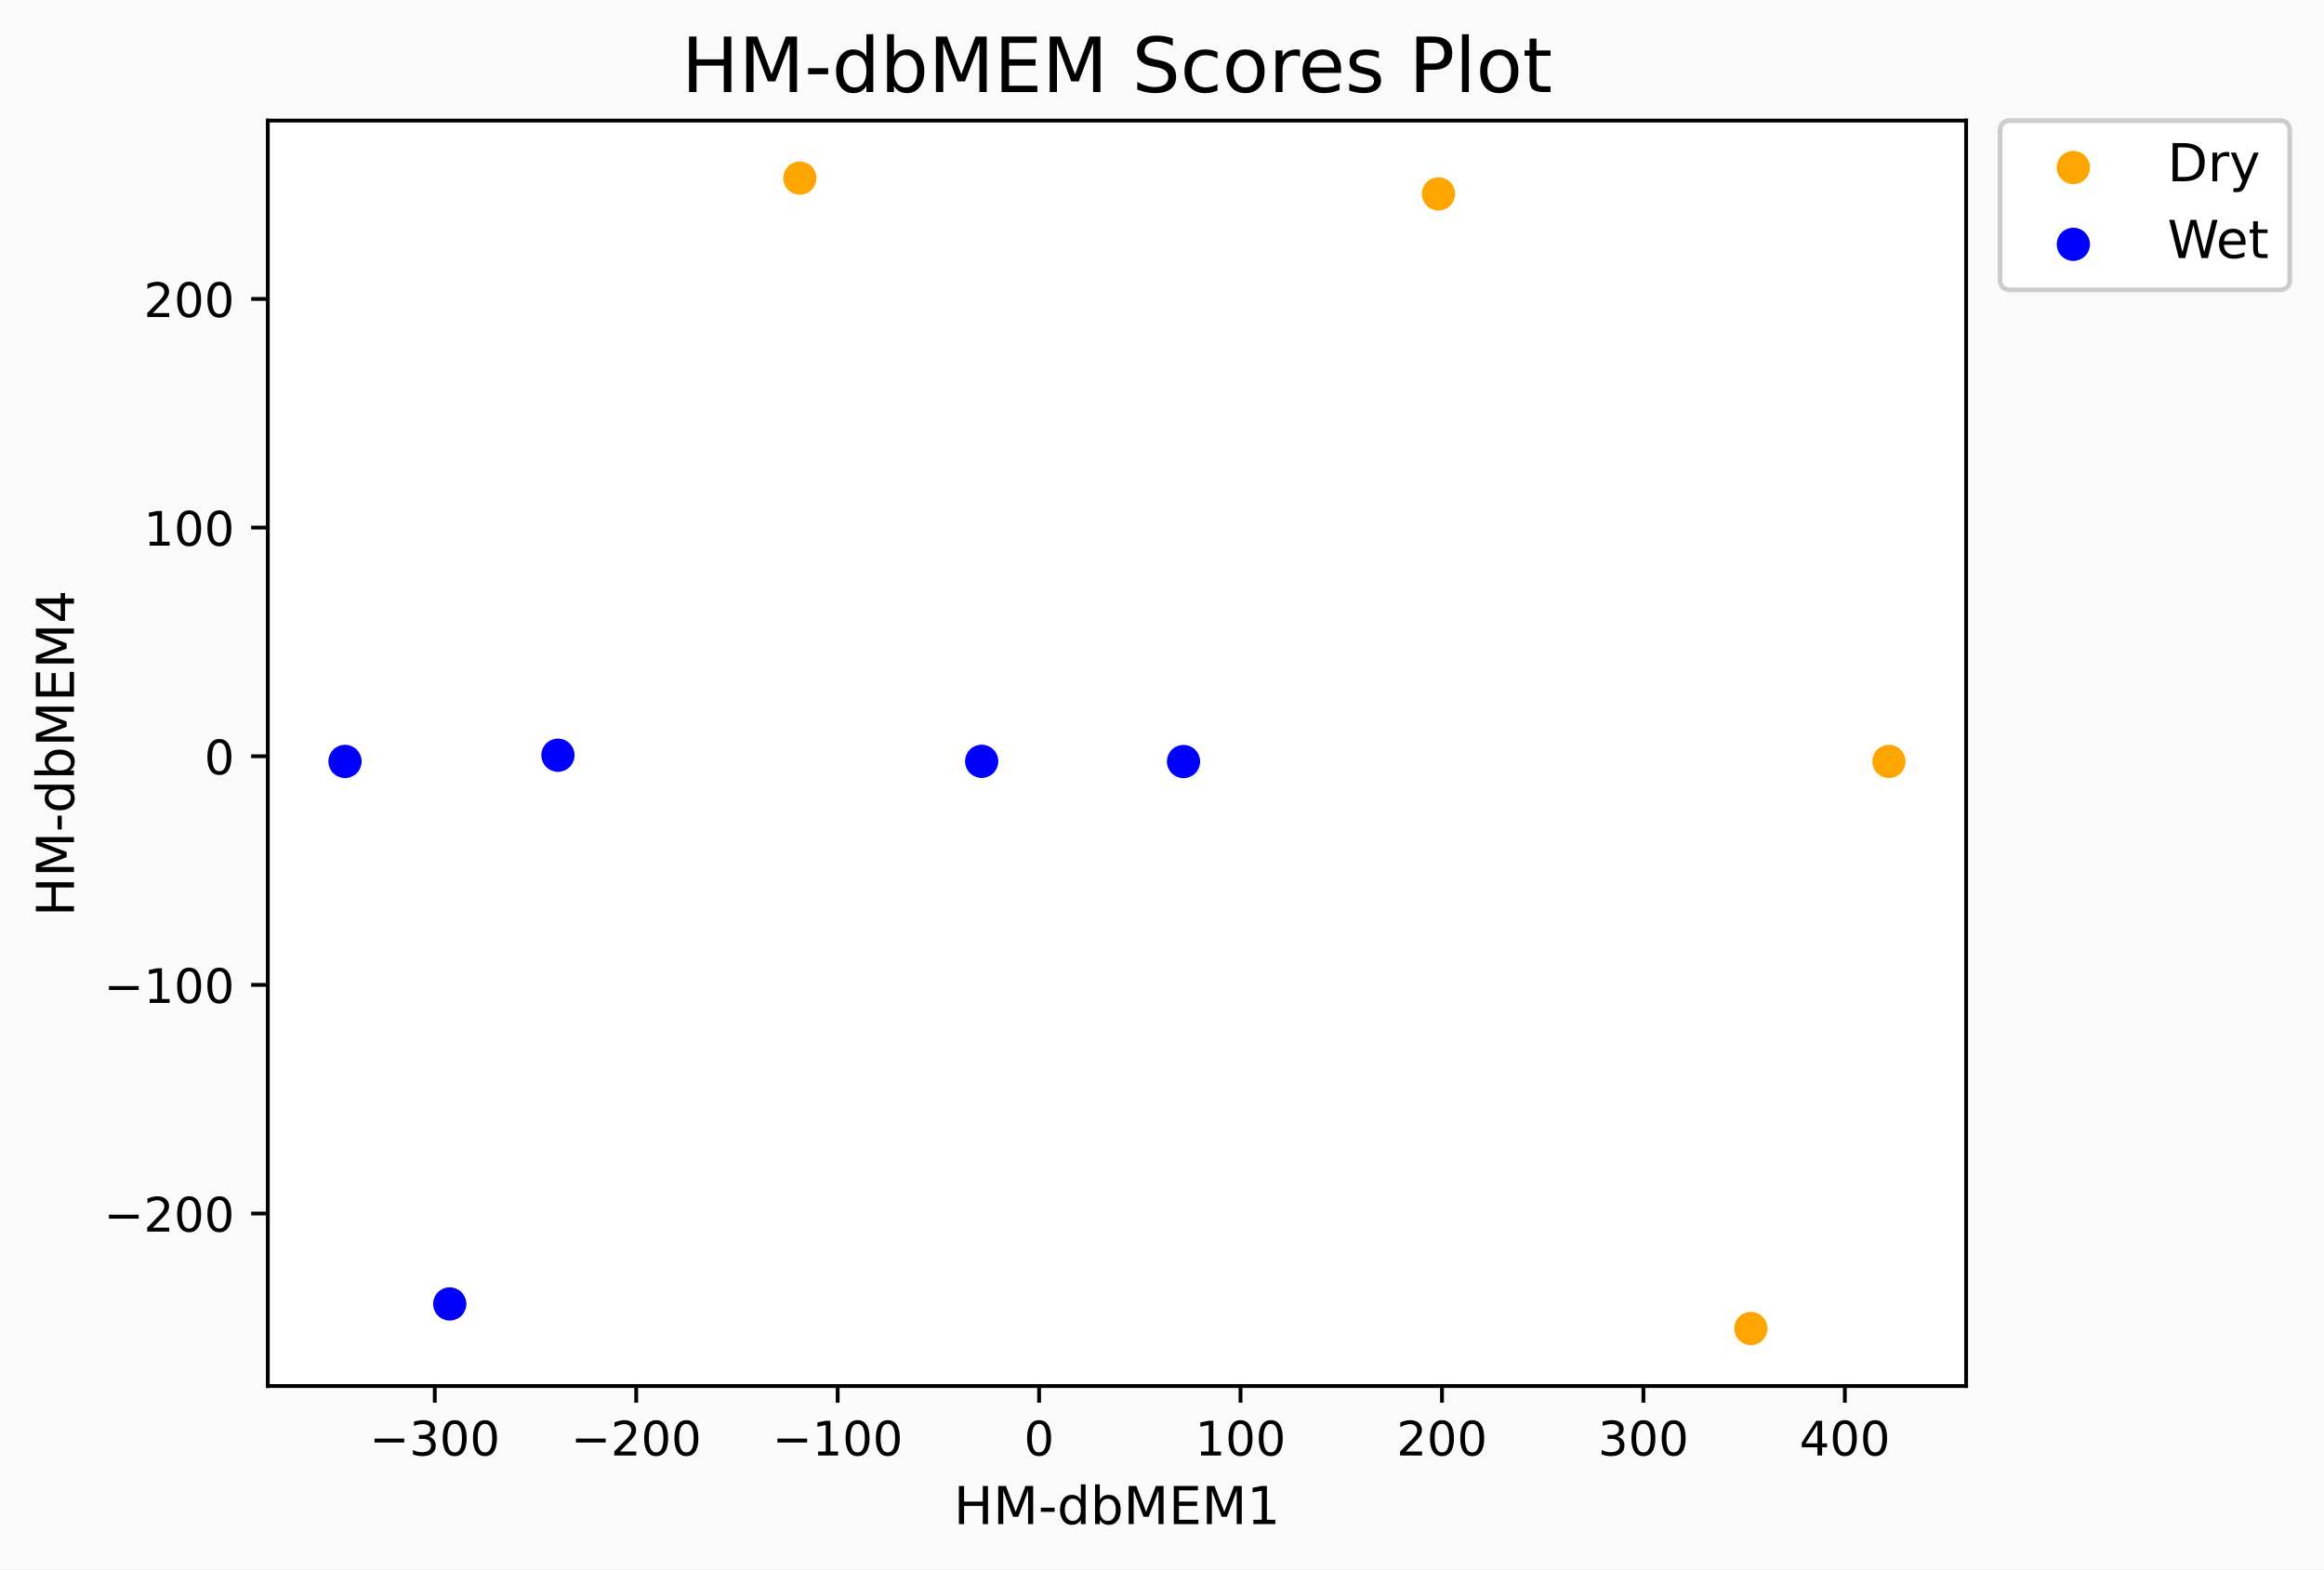
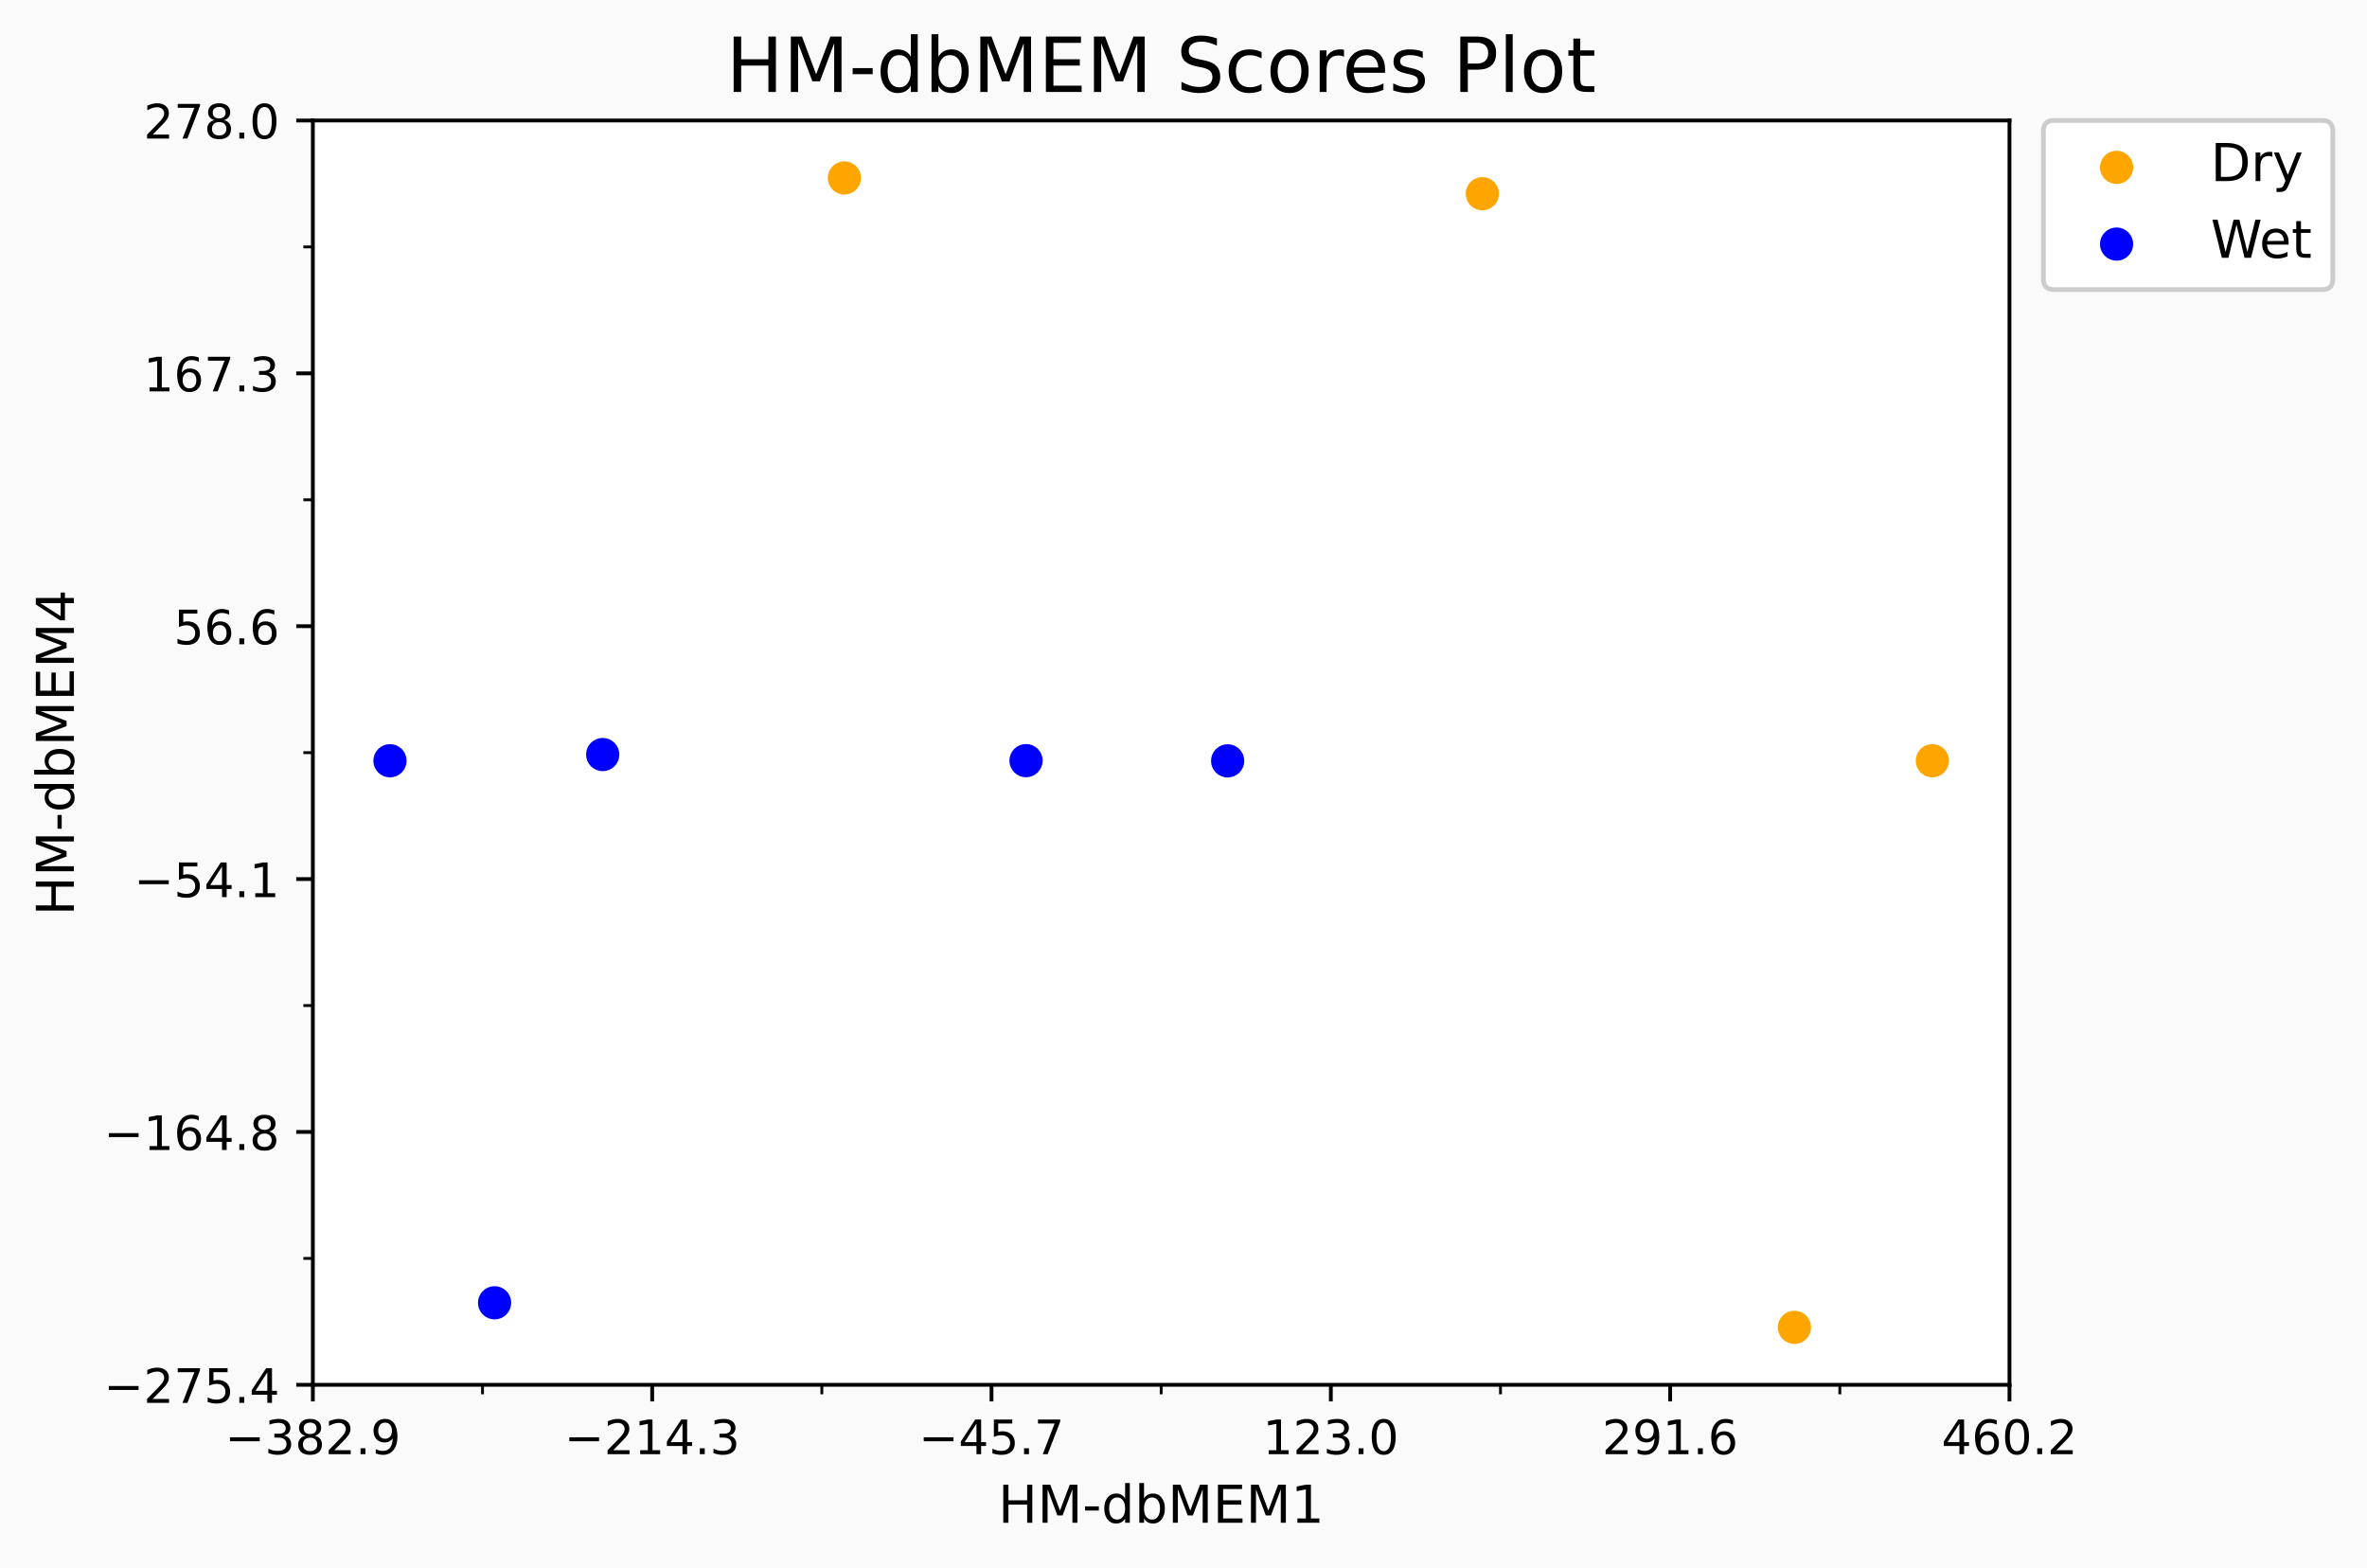
- <svg xmlns="http://www.w3.org/2000/svg" xmlns:xlink="http://www.w3.org/1999/xlink" width="488.686pt" height="329.994pt" viewBox="0 0 488.686 329.994" version="1.1">
+ <svg xmlns="http://www.w3.org/2000/svg" xmlns:xlink="http://www.w3.org/1999/xlink" width="498.227pt" height="329.994pt" viewBox="0 0 498.227 329.994" version="1.1">
  <defs>
    <style type="text/css">*{stroke-linejoin: round; stroke-linecap: butt}</style>
  </defs>
  <g id="figure_1">
    <g id="patch_1">
-       <path d="M 0 329.994  L 488.686 329.994  L 488.686 0  L 0 0  z " style="fill: #ffffff; fill-opacity: 0.667" />
+       <path d="M 0 329.994  L 498.227 329.994  L 498.227 0  L 0 0  z " style="fill: #ffffff; fill-opacity: 0.667" />
    </g>
    <g id="axes_1">
      <g id="patch_2">
-         <path d="M 56.313 291.469  L 413.433 291.469  L 413.433 25.358  L 56.313 25.358  z " style="fill: #ffffff" />
+         <path d="M 65.854 291.469  L 422.974 291.469  L 422.974 25.358  L 65.854 25.358  z " style="fill: #ffffff" />
      </g>
      <g id="PathCollection_1">
        <defs>
-           <path id="m7ed959624e" d="M 0 3  C 0.796 3 1.559 2.684 2.121 2.121  C 2.684 1.559 3 0.796 3 0  C 3 -0.796 2.684 -1.559 2.121 -2.121  C 1.559 -2.684 0.796 -3 0 -3  C -0.796 -3 -1.559 -2.684 -2.121 -2.121  C -2.684 -1.559 -3 -0.796 -3 0  C -3 0.796 -2.684 1.559 -2.121 2.121  C -1.559 2.684 -0.796 3 0 3  z " style="stroke: #ffa500" />
+           <path id="m9a8595ee9a" d="M 0 3  C 0.796 3 1.559 2.684 2.121 2.121  C 2.684 1.559 3 0.796 3 0  C 3 -0.796 2.684 -1.559 2.121 -2.121  C 1.559 -2.684 0.796 -3 0 -3  C -0.796 -3 -1.559 -2.684 -2.121 -2.121  C -2.684 -1.559 -3 -0.796 -3 0  C -3 0.796 -2.684 1.559 -2.121 2.121  C -1.559 2.684 -0.796 3 0 3  z " style="stroke: #ffa500" />
        </defs>
-         <g clip-path="url(#p1fa3274eaa)">
-           <use xlink:href="#m7ed959624e" x="368.168" y="279.373" style="fill: #ffa500; stroke: #ffa500" />
-           <use xlink:href="#m7ed959624e" x="397.2" y="160.114" style="fill: #ffa500; stroke: #ffa500" />
-           <use xlink:href="#m7ed959624e" x="302.477" y="40.769" style="fill: #ffa500; stroke: #ffa500" />
-           <use xlink:href="#m7ed959624e" x="168.191" y="37.453" style="fill: #ffa500; stroke: #ffa500" />
+         <g clip-path="url(#p86471a5079)">
+           <use xlink:href="#m9a8595ee9a" x="377.709" y="279.373" style="fill: #ffa500; stroke: #ffa500" />
+           <use xlink:href="#m9a8595ee9a" x="406.741" y="160.114" style="fill: #ffa500; stroke: #ffa500" />
+           <use xlink:href="#m9a8595ee9a" x="312.017" y="40.769" style="fill: #ffa500; stroke: #ffa500" />
+           <use xlink:href="#m9a8595ee9a" x="177.731" y="37.453" style="fill: #ffa500; stroke: #ffa500" />
        </g>
      </g>
      <g id="PathCollection_2">
        <defs>
-           <path id="m1e25007426" d="M 0 3  C 0.796 3 1.559 2.684 2.121 2.121  C 2.684 1.559 3 0.796 3 0  C 3 -0.796 2.684 -1.559 2.121 -2.121  C 1.559 -2.684 0.796 -3 0 -3  C -0.796 -3 -1.559 -2.684 -2.121 -2.121  C -2.684 -1.559 -3 -0.796 -3 0  C -3 0.796 -2.684 1.559 -2.121 2.121  C -1.559 2.684 -0.796 3 0 3  z " style="stroke: #0000ff" />
+           <path id="mfe78250615" d="M 0 3  C 0.796 3 1.559 2.684 2.121 2.121  C 2.684 1.559 3 0.796 3 0  C 3 -0.796 2.684 -1.559 2.121 -2.121  C 1.559 -2.684 0.796 -3 0 -3  C -0.796 -3 -1.559 -2.684 -2.121 -2.121  C -2.684 -1.559 -3 -0.796 -3 0  C -3 0.796 -2.684 1.559 -2.121 2.121  C -1.559 2.684 -0.796 3 0 3  z " style="stroke: #0000ff" />
        </defs>
-         <g clip-path="url(#p1fa3274eaa)">
-           <use xlink:href="#m1e25007426" x="72.546" y="160.12" style="fill: #0000ff; stroke: #0000ff" />
-           <use xlink:href="#m1e25007426" x="94.566" y="274.206" style="fill: #0000ff; stroke: #0000ff" />
-           <use xlink:href="#m1e25007426" x="117.323" y="158.813" style="fill: #0000ff; stroke: #0000ff" />
-           <use xlink:href="#m1e25007426" x="206.426" y="160.096" style="fill: #0000ff; stroke: #0000ff" />
-           <use xlink:href="#m1e25007426" x="248.866" y="160.143" style="fill: #0000ff; stroke: #0000ff" />
+         <g clip-path="url(#p86471a5079)">
+           <use xlink:href="#mfe78250615" x="82.086" y="160.12" style="fill: #0000ff; stroke: #0000ff" />
+           <use xlink:href="#mfe78250615" x="104.106" y="274.206" style="fill: #0000ff; stroke: #0000ff" />
+           <use xlink:href="#mfe78250615" x="126.864" y="158.813" style="fill: #0000ff; stroke: #0000ff" />
+           <use xlink:href="#mfe78250615" x="215.967" y="160.096" style="fill: #0000ff; stroke: #0000ff" />
+           <use xlink:href="#mfe78250615" x="258.407" y="160.143" style="fill: #0000ff; stroke: #0000ff" />
        </g>
      </g>
      <g id="matplotlib.axis_1">
        <g id="xtick_1">
          <g id="line2d_1">
            <defs>
-               <path id="m0836041126" d="M 0 0  L 0 3.5  " style="stroke: #000000; stroke-width: 0.8" />
-             </defs>
-             <g>
-               <use xlink:href="#m0836041126" x="91.425" y="291.469" style="stroke: #000000; stroke-width: 0.8" />
+               <path id="m2e00fe2c07" d="M 0 0  L 0 3.5  " style="stroke: #000000; stroke-width: 0.8" />
+             </defs>
+             <g>
+               <use xlink:href="#m2e00fe2c07" x="65.854" y="291.469" style="stroke: #000000; stroke-width: 0.8" />
            </g>
          </g>
          <g id="text_1">
-             <g transform="translate(77.69174 306.0679) scale(0.1 -0.1)">
+             <g transform="translate(47.34984 306.0679) scale(0.1 -0.1)">
              <defs>
                <path id="DejaVuSans-2212" d="M 678 2272  L 4684 2272  L 4684 1741  L 678 1741  L 678 2272  z " transform="scale(0.015625)" />
                <path id="DejaVuSans-33" d="M 2597 2516  Q 3050 2419 3304 2112  Q 3559 1806 3559 1356  Q 3559 666 3084 287  Q 2609 -91 1734 -91  Q 1441 -91 1130 -33  Q 819 25 488 141  L 488 750  Q 750 597 1062 519  Q 1375 441 1716 441  Q 2309 441 2620 675  Q 2931 909 2931 1356  Q 2931 1769 2642 2001  Q 2353 2234 1838 2234  L 1294 2234  L 1294 2753  L 1863 2753  Q 2328 2753 2575 2939  Q 2822 3125 2822 3475  Q 2822 3834 2567 4026  Q 2313 4219 1838 4219  Q 1578 4219 1281 4162  Q 984 4106 628 3988  L 628 4550  Q 988 4650 1302 4700  Q 1616 4750 1894 4750  Q 2613 4750 3031 4423  Q 3450 4097 3450 3541  Q 3450 3153 3228 2886  Q 3006 2619 2597 2516  z " transform="scale(0.015625)" />
+                 <path id="DejaVuSans-38" d="M 2034 2216  Q 1584 2216 1326 1975  Q 1069 1734 1069 1313  Q 1069 891 1326 650  Q 1584 409 2034 409  Q 2484 409 2743 651  Q 3003 894 3003 1313  Q 3003 1734 2745 1975  Q 2488 2216 2034 2216  z M 1403 2484  Q 997 2584 770 2862  Q 544 3141 544 3541  Q 544 4100 942 4425  Q 1341 4750 2034 4750  Q 2731 4750 3128 4425  Q 3525 4100 3525 3541  Q 3525 3141 3298 2862  Q 3072 2584 2669 2484  Q 3125 2378 3379 2068  Q 3634 1759 3634 1313  Q 3634 634 3220 271  Q 2806 -91 2034 -91  Q 1263 -91 848 271  Q 434 634 434 1313  Q 434 1759 690 2068  Q 947 2378 1403 2484  z M 1172 3481  Q 1172 3119 1398 2916  Q 1625 2713 2034 2713  Q 2441 2713 2670 2916  Q 2900 3119 2900 3481  Q 2900 3844 2670 4047  Q 2441 4250 2034 4250  Q 1625 4250 1398 4047  Q 1172 3844 1172 3481  z " transform="scale(0.015625)" />
+                 <path id="DejaVuSans-32" d="M 1228 531  L 3431 531  L 3431 0  L 469 0  L 469 531  Q 828 903 1448 1529  Q 2069 2156 2228 2338  Q 2531 2678 2651 2914  Q 2772 3150 2772 3378  Q 2772 3750 2511 3984  Q 2250 4219 1831 4219  Q 1534 4219 1204 4116  Q 875 4013 500 3803  L 500 4441  Q 881 4594 1212 4672  Q 1544 4750 1819 4750  Q 2544 4750 2975 4387  Q 3406 4025 3406 3419  Q 3406 3131 3298 2873  Q 3191 2616 2906 2266  Q 2828 2175 2409 1742  Q 1991 1309 1228 531  z " transform="scale(0.015625)" />
+                 <path id="DejaVuSans-2e" d="M 684 794  L 1344 794  L 1344 0  L 684 0  L 684 794  z " transform="scale(0.015625)" />
+                 <path id="DejaVuSans-39" d="M 703 97  L 703 672  Q 941 559 1184 500  Q 1428 441 1663 441  Q 2288 441 2617 861  Q 2947 1281 2994 2138  Q 2813 1869 2534 1725  Q 2256 1581 1919 1581  Q 1219 1581 811 2004  Q 403 2428 403 3163  Q 403 3881 828 4315  Q 1253 4750 1959 4750  Q 2769 4750 3195 4129  Q 3622 3509 3622 2328  Q 3622 1225 3098 567  Q 2575 -91 1691 -91  Q 1453 -91 1209 -44  Q 966 3 703 97  z M 1959 2075  Q 2384 2075 2632 2365  Q 2881 2656 2881 3163  Q 2881 3666 2632 3958  Q 2384 4250 1959 4250  Q 1534 4250 1286 3958  Q 1038 3666 1038 3163  Q 1038 2656 1286 2365  Q 1534 2075 1959 2075  z " transform="scale(0.015625)" />
+               </defs>
+               <use xlink:href="#DejaVuSans-2212" />
+               <use xlink:href="#DejaVuSans-33" x="83.789" />
+               <use xlink:href="#DejaVuSans-38" x="147.412" />
+               <use xlink:href="#DejaVuSans-32" x="211.035" />
+               <use xlink:href="#DejaVuSans-2e" x="274.658" />
+               <use xlink:href="#DejaVuSans-39" x="306.445" />
+             </g>
+           </g>
+         </g>
+         <g id="xtick_2">
+           <g id="line2d_2">
+             <g>
+               <use xlink:href="#m2e00fe2c07" x="137.278" y="291.469" style="stroke: #000000; stroke-width: 0.8" />
+             </g>
+           </g>
+           <g id="text_2">
+             <g transform="translate(118.7738 306.0679) scale(0.1 -0.1)">
+               <defs>
+                 <path id="DejaVuSans-31" d="M 794 531  L 1825 531  L 1825 4091  L 703 3866  L 703 4441  L 1819 4666  L 2450 4666  L 2450 531  L 3481 531  L 3481 0  L 794 0  L 794 531  z " transform="scale(0.015625)" />
+                 <path id="DejaVuSans-34" d="M 2419 4116  L 825 1625  L 2419 1625  L 2419 4116  z M 2253 4666  L 3047 4666  L 3047 1625  L 3713 1625  L 3713 1100  L 3047 1100  L 3047 0  L 2419 0  L 2419 1100  L 313 1100  L 313 1709  L 2253 4666  z " transform="scale(0.015625)" />
+               </defs>
+               <use xlink:href="#DejaVuSans-2212" />
+               <use xlink:href="#DejaVuSans-32" x="83.789" />
+               <use xlink:href="#DejaVuSans-31" x="147.412" />
+               <use xlink:href="#DejaVuSans-34" x="211.035" />
+               <use xlink:href="#DejaVuSans-2e" x="274.658" />
+               <use xlink:href="#DejaVuSans-33" x="306.445" />
+             </g>
+           </g>
+         </g>
+         <g id="xtick_3">
+           <g id="line2d_3">
+             <g>
+               <use xlink:href="#m2e00fe2c07" x="208.702" y="291.469" style="stroke: #000000; stroke-width: 0.8" />
+             </g>
+           </g>
+           <g id="text_3">
+             <g transform="translate(193.3791 306.0679) scale(0.1 -0.1)">
+               <defs>
+                 <path id="DejaVuSans-35" d="M 691 4666  L 3169 4666  L 3169 4134  L 1269 4134  L 1269 2991  Q 1406 3038 1543 3061  Q 1681 3084 1819 3084  Q 2600 3084 3056 2656  Q 3513 2228 3513 1497  Q 3513 744 3044 326  Q 2575 -91 1722 -91  Q 1428 -91 1123 -41  Q 819 9 494 109  L 494 744  Q 775 591 1075 516  Q 1375 441 1709 441  Q 2250 441 2565 725  Q 2881 1009 2881 1497  Q 2881 1984 2565 2268  Q 2250 2553 1709 2553  Q 1456 2553 1204 2497  Q 953 2441 691 2322  L 691 4666  z " transform="scale(0.015625)" />
+                 <path id="DejaVuSans-37" d="M 525 4666  L 3525 4666  L 3525 4397  L 1831 0  L 1172 0  L 2766 4134  L 525 4134  L 525 4666  z " transform="scale(0.015625)" />
+               </defs>
+               <use xlink:href="#DejaVuSans-2212" />
+               <use xlink:href="#DejaVuSans-34" x="83.789" />
+               <use xlink:href="#DejaVuSans-35" x="147.412" />
+               <use xlink:href="#DejaVuSans-2e" x="211.035" />
+               <use xlink:href="#DejaVuSans-37" x="242.822" />
+             </g>
+           </g>
+         </g>
+         <g id="xtick_4">
+           <g id="line2d_4">
+             <g>
+               <use xlink:href="#m2e00fe2c07" x="280.126" y="291.469" style="stroke: #000000; stroke-width: 0.8" />
+             </g>
+           </g>
+           <g id="text_4">
+             <g transform="translate(265.8117 306.0679) scale(0.1 -0.1)">
+               <defs>
                <path id="DejaVuSans-30" d="M 2034 4250  Q 1547 4250 1301 3770  Q 1056 3291 1056 2328  Q 1056 1369 1301 889  Q 1547 409 2034 409  Q 2525 409 2770 889  Q 3016 1369 3016 2328  Q 3016 3291 2770 3770  Q 2525 4250 2034 4250  z M 2034 4750  Q 2819 4750 3233 4129  Q 3647 3509 3647 2328  Q 3647 1150 3233 529  Q 2819 -91 2034 -91  Q 1250 -91 836 529  Q 422 1150 422 2328  Q 422 3509 836 4129  Q 1250 4750 2034 4750  z " transform="scale(0.015625)" />
              </defs>
-               <use xlink:href="#DejaVuSans-2212" />
-               <use xlink:href="#DejaVuSans-33" x="83.789" />
-               <use xlink:href="#DejaVuSans-30" x="147.412" />
-               <use xlink:href="#DejaVuSans-30" x="211.035" />
-             </g>
-           </g>
-         </g>
-         <g id="xtick_2">
-           <g id="line2d_2">
-             <g>
-               <use xlink:href="#m0836041126" x="133.783" y="291.469" style="stroke: #000000; stroke-width: 0.8" />
-             </g>
-           </g>
-           <g id="text_2">
-             <g transform="translate(120.0499 306.0679) scale(0.1 -0.1)">
-               <defs>
-                 <path id="DejaVuSans-32" d="M 1228 531  L 3431 531  L 3431 0  L 469 0  L 469 531  Q 828 903 1448 1529  Q 2069 2156 2228 2338  Q 2531 2678 2651 2914  Q 2772 3150 2772 3378  Q 2772 3750 2511 3984  Q 2250 4219 1831 4219  Q 1534 4219 1204 4116  Q 875 4013 500 3803  L 500 4441  Q 881 4594 1212 4672  Q 1544 4750 1819 4750  Q 2544 4750 2975 4387  Q 3406 4025 3406 3419  Q 3406 3131 3298 2873  Q 3191 2616 2906 2266  Q 2828 2175 2409 1742  Q 1991 1309 1228 531  z " transform="scale(0.015625)" />
-               </defs>
-               <use xlink:href="#DejaVuSans-2212" />
-               <use xlink:href="#DejaVuSans-32" x="83.789" />
-               <use xlink:href="#DejaVuSans-30" x="147.412" />
-               <use xlink:href="#DejaVuSans-30" x="211.035" />
-             </g>
-           </g>
-         </g>
-         <g id="xtick_3">
-           <g id="line2d_3">
-             <g>
-               <use xlink:href="#m0836041126" x="176.142" y="291.469" style="stroke: #000000; stroke-width: 0.8" />
-             </g>
-           </g>
-           <g id="text_3">
-             <g transform="translate(162.408 306.0679) scale(0.1 -0.1)">
-               <defs>
-                 <path id="DejaVuSans-31" d="M 794 531  L 1825 531  L 1825 4091  L 703 3866  L 703 4441  L 1819 4666  L 2450 4666  L 2450 531  L 3481 531  L 3481 0  L 794 0  L 794 531  z " transform="scale(0.015625)" />
-               </defs>
-               <use xlink:href="#DejaVuSans-2212" />
-               <use xlink:href="#DejaVuSans-31" x="83.789" />
-               <use xlink:href="#DejaVuSans-30" x="147.412" />
-               <use xlink:href="#DejaVuSans-30" x="211.035" />
-             </g>
-           </g>
-         </g>
-         <g id="xtick_4">
-           <g id="line2d_4">
-             <g>
-               <use xlink:href="#m0836041126" x="218.5" y="291.469" style="stroke: #000000; stroke-width: 0.8" />
-             </g>
-           </g>
-           <g id="text_4">
-             <g transform="translate(215.3185 306.0679) scale(0.1 -0.1)">
-               <use xlink:href="#DejaVuSans-30" />
+               <use xlink:href="#DejaVuSans-31" />
+               <use xlink:href="#DejaVuSans-32" x="63.623" />
+               <use xlink:href="#DejaVuSans-33" x="127.246" />
+               <use xlink:href="#DejaVuSans-2e" x="190.869" />
+               <use xlink:href="#DejaVuSans-30" x="222.656" />
            </g>
          </g>
        </g>
        <g id="xtick_5">
          <g id="line2d_5">
            <g>
-               <use xlink:href="#m0836041126" x="260.858" y="291.469" style="stroke: #000000; stroke-width: 0.8" />
+               <use xlink:href="#m2e00fe2c07" x="351.55" y="291.469" style="stroke: #000000; stroke-width: 0.8" />
            </g>
          </g>
          <g id="text_5">
-             <g transform="translate(251.3141 306.0679) scale(0.1 -0.1)">
-               <use xlink:href="#DejaVuSans-31" />
-               <use xlink:href="#DejaVuSans-30" x="63.623" />
-               <use xlink:href="#DejaVuSans-30" x="127.246" />
+             <g transform="translate(337.2357 306.0679) scale(0.1 -0.1)">
+               <defs>
+                 <path id="DejaVuSans-36" d="M 2113 2584  Q 1688 2584 1439 2293  Q 1191 2003 1191 1497  Q 1191 994 1439 701  Q 1688 409 2113 409  Q 2538 409 2786 701  Q 3034 994 3034 1497  Q 3034 2003 2786 2293  Q 2538 2584 2113 2584  z M 3366 4563  L 3366 3988  Q 3128 4100 2886 4159  Q 2644 4219 2406 4219  Q 1781 4219 1451 3797  Q 1122 3375 1075 2522  Q 1259 2794 1537 2939  Q 1816 3084 2150 3084  Q 2853 3084 3261 2657  Q 3669 2231 3669 1497  Q 3669 778 3244 343  Q 2819 -91 2113 -91  Q 1303 -91 875 529  Q 447 1150 447 2328  Q 447 3434 972 4092  Q 1497 4750 2381 4750  Q 2619 4750 2861 4703  Q 3103 4656 3366 4563  z " transform="scale(0.015625)" />
+               </defs>
+               <use xlink:href="#DejaVuSans-32" />
+               <use xlink:href="#DejaVuSans-39" x="63.623" />
+               <use xlink:href="#DejaVuSans-31" x="127.246" />
+               <use xlink:href="#DejaVuSans-2e" x="190.869" />
+               <use xlink:href="#DejaVuSans-36" x="222.656" />
            </g>
          </g>
        </g>
        <g id="xtick_6">
          <g id="line2d_6">
            <g>
-               <use xlink:href="#m0836041126" x="303.216" y="291.469" style="stroke: #000000; stroke-width: 0.8" />
+               <use xlink:href="#m2e00fe2c07" x="422.974" y="291.469" style="stroke: #000000; stroke-width: 0.8" />
            </g>
          </g>
          <g id="text_6">
-             <g transform="translate(293.6723 306.0679) scale(0.1 -0.1)">
-               <use xlink:href="#DejaVuSans-32" />
-               <use xlink:href="#DejaVuSans-30" x="63.623" />
+             <g transform="translate(408.6597 306.0679) scale(0.1 -0.1)">
+               <use xlink:href="#DejaVuSans-34" />
+               <use xlink:href="#DejaVuSans-36" x="63.623" />
              <use xlink:href="#DejaVuSans-30" x="127.246" />
+               <use xlink:href="#DejaVuSans-2e" x="190.869" />
+               <use xlink:href="#DejaVuSans-32" x="222.656" />
            </g>
          </g>
        </g>
        <g id="xtick_7">
          <g id="line2d_7">
-             <g>
-               <use xlink:href="#m0836041126" x="345.574" y="291.469" style="stroke: #000000; stroke-width: 0.8" />
-             </g>
-           </g>
-           <g id="text_7">
-             <g transform="translate(336.0304 306.0679) scale(0.1 -0.1)">
-               <use xlink:href="#DejaVuSans-33" />
-               <use xlink:href="#DejaVuSans-30" x="63.623" />
-               <use xlink:href="#DejaVuSans-30" x="127.246" />
+             <defs>
+               <path id="m37c711d87c" d="M 0 0  L 0 2  " style="stroke: #000000; stroke-width: 0.6" />
+             </defs>
+             <g>
+               <use xlink:href="#m37c711d87c" x="101.566" y="291.469" style="stroke: #000000; stroke-width: 0.6" />
            </g>
          </g>
        </g>
        <g id="xtick_8">
          <g id="line2d_8">
            <g>
-               <use xlink:href="#m0836041126" x="387.932" y="291.469" style="stroke: #000000; stroke-width: 0.8" />
-             </g>
-           </g>
-           <g id="text_8">
-             <g transform="translate(378.3886 306.0679) scale(0.1 -0.1)">
-               <defs>
-                 <path id="DejaVuSans-34" d="M 2419 4116  L 825 1625  L 2419 1625  L 2419 4116  z M 2253 4666  L 3047 4666  L 3047 1625  L 3713 1625  L 3713 1100  L 3047 1100  L 3047 0  L 2419 0  L 2419 1100  L 313 1100  L 313 1709  L 2253 4666  z " transform="scale(0.015625)" />
-               </defs>
-               <use xlink:href="#DejaVuSans-34" />
-               <use xlink:href="#DejaVuSans-30" x="63.623" />
-               <use xlink:href="#DejaVuSans-30" x="127.246" />
-             </g>
-           </g>
-         </g>
-         <g id="text_9">
-           <g transform="translate(200.5583 320.5059) scale(0.11 -0.11)">
+               <use xlink:href="#m37c711d87c" x="172.99" y="291.469" style="stroke: #000000; stroke-width: 0.6" />
+             </g>
+           </g>
+         </g>
+         <g id="xtick_9">
+           <g id="line2d_9">
+             <g>
+               <use xlink:href="#m37c711d87c" x="244.414" y="291.469" style="stroke: #000000; stroke-width: 0.6" />
+             </g>
+           </g>
+         </g>
+         <g id="xtick_10">
+           <g id="line2d_10">
+             <g>
+               <use xlink:href="#m37c711d87c" x="315.838" y="291.469" style="stroke: #000000; stroke-width: 0.6" />
+             </g>
+           </g>
+         </g>
+         <g id="xtick_11">
+           <g id="line2d_11">
+             <g>
+               <use xlink:href="#m37c711d87c" x="387.262" y="291.469" style="stroke: #000000; stroke-width: 0.6" />
+             </g>
+           </g>
+         </g>
+         <g id="text_7">
+           <g transform="translate(210.0989 320.5059) scale(0.11 -0.11)">
            <defs>
              <path id="DejaVuSans-48" d="M 628 4666  L 1259 4666  L 1259 2753  L 3553 2753  L 3553 4666  L 4184 4666  L 4184 0  L 3553 0  L 3553 2222  L 1259 2222  L 1259 0  L 628 0  L 628 4666  z " transform="scale(0.015625)" />
              <path id="DejaVuSans-4d" d="M 628 4666  L 1569 4666  L 2759 1491  L 3956 4666  L 4897 4666  L 4897 0  L 4281 0  L 4281 4097  L 3078 897  L 2444 897  L 1241 4097  L 1241 0  L 628 0  L 628 4666  z " transform="scale(0.015625)" />
              <path id="DejaVuSans-2d" d="M 313 2009  L 1997 2009  L 1997 1497  L 313 1497  L 313 2009  z " transform="scale(0.015625)" />
              <path id="DejaVuSans-64" d="M 2906 2969  L 2906 4863  L 3481 4863  L 3481 0  L 2906 0  L 2906 525  Q 2725 213 2448 61  Q 2172 -91 1784 -91  Q 1150 -91 751 415  Q 353 922 353 1747  Q 353 2572 751 3078  Q 1150 3584 1784 3584  Q 2172 3584 2448 3432  Q 2725 3281 2906 2969  z M 947 1747  Q 947 1113 1208 752  Q 1469 391 1925 391  Q 2381 391 2643 752  Q 2906 1113 2906 1747  Q 2906 2381 2643 2742  Q 2381 3103 1925 3103  Q 1469 3103 1208 2742  Q 947 2381 947 1747  z " transform="scale(0.015625)" />
              <path id="DejaVuSans-62" d="M 3116 1747  Q 3116 2381 2855 2742  Q 2594 3103 2138 3103  Q 1681 3103 1420 2742  Q 1159 2381 1159 1747  Q 1159 1113 1420 752  Q 1681 391 2138 391  Q 2594 391 2855 752  Q 3116 1113 3116 1747  z M 1159 2969  Q 1341 3281 1617 3432  Q 1894 3584 2278 3584  Q 2916 3584 3314 3078  Q 3713 2572 3713 1747  Q 3713 922 3314 415  Q 2916 -91 2278 -91  Q 1894 -91 1617 61  Q 1341 213 1159 525  L 1159 0  L 581 0  L 581 4863  L 1159 4863  L 1159 2969  z " transform="scale(0.015625)" />
              <path id="DejaVuSans-45" d="M 628 4666  L 3578 4666  L 3578 4134  L 1259 4134  L 1259 2753  L 3481 2753  L 3481 2222  L 1259 2222  L 1259 531  L 3634 531  L 3634 0  L 628 0  L 628 4666  z " transform="scale(0.015625)" />
            </defs>
            <use xlink:href="#DejaVuSans-48" />
            <use xlink:href="#DejaVuSans-4d" x="75.195" />
            <use xlink:href="#DejaVuSans-2d" x="161.475" />
            <use xlink:href="#DejaVuSans-64" x="197.559" />
            <use xlink:href="#DejaVuSans-62" x="261.035" />
            <use xlink:href="#DejaVuSans-4d" x="324.512" />
            <use xlink:href="#DejaVuSans-45" x="410.791" />
            <use xlink:href="#DejaVuSans-4d" x="473.975" />
            <use xlink:href="#DejaVuSans-31" x="560.254" />
          </g>
        </g>
      </g>
      <g id="matplotlib.axis_2">
        <g id="ytick_1">
-           <g id="line2d_9">
-             <defs>
-               <path id="m4812aa1ed4" d="M 0 0  L -3.5 0  " style="stroke: #000000; stroke-width: 0.8" />
-             </defs>
-             <g>
-               <use xlink:href="#m4812aa1ed4" x="56.313" y="255.192" style="stroke: #000000; stroke-width: 0.8" />
+           <g id="line2d_12">
+             <defs>
+               <path id="m197e5e3d25" d="M 0 0  L -3.5 0  " style="stroke: #000000; stroke-width: 0.8" />
+             </defs>
+             <g>
+               <use xlink:href="#m197e5e3d25" x="65.854" y="291.469" style="stroke: #000000; stroke-width: 0.8" />
+             </g>
+           </g>
+           <g id="text_8">
+             <g transform="translate(21.84594 295.2687) scale(0.1 -0.1)">
+               <use xlink:href="#DejaVuSans-2212" />
+               <use xlink:href="#DejaVuSans-32" x="83.789" />
+               <use xlink:href="#DejaVuSans-37" x="147.412" />
+               <use xlink:href="#DejaVuSans-35" x="211.035" />
+               <use xlink:href="#DejaVuSans-2e" x="274.658" />
+               <use xlink:href="#DejaVuSans-34" x="306.445" />
+             </g>
+           </g>
+         </g>
+         <g id="ytick_2">
+           <g id="line2d_13">
+             <g>
+               <use xlink:href="#m197e5e3d25" x="65.854" y="238.247" style="stroke: #000000; stroke-width: 0.8" />
+             </g>
+           </g>
+           <g id="text_9">
+             <g transform="translate(21.84594 242.0463) scale(0.1 -0.1)">
+               <use xlink:href="#DejaVuSans-2212" />
+               <use xlink:href="#DejaVuSans-31" x="83.789" />
+               <use xlink:href="#DejaVuSans-36" x="147.412" />
+               <use xlink:href="#DejaVuSans-34" x="211.035" />
+               <use xlink:href="#DejaVuSans-2e" x="274.658" />
+               <use xlink:href="#DejaVuSans-38" x="306.445" />
+             </g>
+           </g>
+         </g>
+         <g id="ytick_3">
+           <g id="line2d_14">
+             <g>
+               <use xlink:href="#m197e5e3d25" x="65.854" y="185.025" style="stroke: #000000; stroke-width: 0.8" />
            </g>
          </g>
          <g id="text_10">
-             <g transform="translate(21.84594 258.9913) scale(0.1 -0.1)">
-               <use xlink:href="#DejaVuSans-2212" />
-               <use xlink:href="#DejaVuSans-32" x="83.789" />
-               <use xlink:href="#DejaVuSans-30" x="147.412" />
-               <use xlink:href="#DejaVuSans-30" x="211.035" />
-             </g>
-           </g>
-         </g>
-         <g id="ytick_2">
-           <g id="line2d_10">
-             <g>
-               <use xlink:href="#m4812aa1ed4" x="56.313" y="207.11" style="stroke: #000000; stroke-width: 0.8" />
+             <g transform="translate(28.20844 188.8239) scale(0.1 -0.1)">
+               <use xlink:href="#DejaVuSans-2212" />
+               <use xlink:href="#DejaVuSans-35" x="83.789" />
+               <use xlink:href="#DejaVuSans-34" x="147.412" />
+               <use xlink:href="#DejaVuSans-2e" x="211.035" />
+               <use xlink:href="#DejaVuSans-31" x="242.822" />
+             </g>
+           </g>
+         </g>
+         <g id="ytick_4">
+           <g id="line2d_15">
+             <g>
+               <use xlink:href="#m197e5e3d25" x="65.854" y="131.802" style="stroke: #000000; stroke-width: 0.8" />
            </g>
          </g>
          <g id="text_11">
-             <g transform="translate(21.84594 210.9096) scale(0.1 -0.1)">
-               <use xlink:href="#DejaVuSans-2212" />
-               <use xlink:href="#DejaVuSans-31" x="83.789" />
-               <use xlink:href="#DejaVuSans-30" x="147.412" />
-               <use xlink:href="#DejaVuSans-30" x="211.035" />
-             </g>
-           </g>
-         </g>
-         <g id="ytick_3">
-           <g id="line2d_11">
-             <g>
-               <use xlink:href="#m4812aa1ed4" x="56.313" y="159.029" style="stroke: #000000; stroke-width: 0.8" />
+             <g transform="translate(36.58812 135.6015) scale(0.1 -0.1)">
+               <use xlink:href="#DejaVuSans-35" />
+               <use xlink:href="#DejaVuSans-36" x="63.623" />
+               <use xlink:href="#DejaVuSans-2e" x="127.246" />
+               <use xlink:href="#DejaVuSans-36" x="159.033" />
+             </g>
+           </g>
+         </g>
+         <g id="ytick_5">
+           <g id="line2d_16">
+             <g>
+               <use xlink:href="#m197e5e3d25" x="65.854" y="78.58" style="stroke: #000000; stroke-width: 0.8" />
            </g>
          </g>
          <g id="text_12">
-             <g transform="translate(42.95063 162.8278) scale(0.1 -0.1)">
-               <use xlink:href="#DejaVuSans-30" />
-             </g>
-           </g>
-         </g>
-         <g id="ytick_4">
-           <g id="line2d_12">
-             <g>
-               <use xlink:href="#m4812aa1ed4" x="56.313" y="110.947" style="stroke: #000000; stroke-width: 0.8" />
+             <g transform="translate(30.22563 82.37912) scale(0.1 -0.1)">
+               <use xlink:href="#DejaVuSans-31" />
+               <use xlink:href="#DejaVuSans-36" x="63.623" />
+               <use xlink:href="#DejaVuSans-37" x="127.246" />
+               <use xlink:href="#DejaVuSans-2e" x="190.869" />
+               <use xlink:href="#DejaVuSans-33" x="222.656" />
+             </g>
+           </g>
+         </g>
+         <g id="ytick_6">
+           <g id="line2d_17">
+             <g>
+               <use xlink:href="#m197e5e3d25" x="65.854" y="25.358" style="stroke: #000000; stroke-width: 0.8" />
            </g>
          </g>
          <g id="text_13">
-             <g transform="translate(30.22563 114.746) scale(0.1 -0.1)">
-               <use xlink:href="#DejaVuSans-31" />
-               <use xlink:href="#DejaVuSans-30" x="63.623" />
-               <use xlink:href="#DejaVuSans-30" x="127.246" />
-             </g>
-           </g>
-         </g>
-         <g id="ytick_5">
-           <g id="line2d_13">
-             <g>
-               <use xlink:href="#m4812aa1ed4" x="56.313" y="62.865" style="stroke: #000000; stroke-width: 0.8" />
-             </g>
-           </g>
-           <g id="text_14">
-             <g transform="translate(30.22563 66.66427) scale(0.1 -0.1)">
+             <g transform="translate(30.22563 29.15672) scale(0.1 -0.1)">
              <use xlink:href="#DejaVuSans-32" />
-               <use xlink:href="#DejaVuSans-30" x="63.623" />
-               <use xlink:href="#DejaVuSans-30" x="127.246" />
-             </g>
-           </g>
-         </g>
-         <g id="text_15">
+               <use xlink:href="#DejaVuSans-37" x="63.623" />
+               <use xlink:href="#DejaVuSans-38" x="127.246" />
+               <use xlink:href="#DejaVuSans-2e" x="190.869" />
+               <use xlink:href="#DejaVuSans-30" x="222.656" />
+             </g>
+           </g>
+         </g>
+         <g id="ytick_7">
+           <g id="line2d_18">
+             <defs>
+               <path id="m0266dece8d" d="M 0 0  L -2 0  " style="stroke: #000000; stroke-width: 0.6" />
+             </defs>
+             <g>
+               <use xlink:href="#m0266dece8d" x="65.854" y="264.858" style="stroke: #000000; stroke-width: 0.6" />
+             </g>
+           </g>
+         </g>
+         <g id="ytick_8">
+           <g id="line2d_19">
+             <g>
+               <use xlink:href="#m0266dece8d" x="65.854" y="211.636" style="stroke: #000000; stroke-width: 0.6" />
+             </g>
+           </g>
+         </g>
+         <g id="ytick_9">
+           <g id="line2d_20">
+             <g>
+               <use xlink:href="#m0266dece8d" x="65.854" y="158.413" style="stroke: #000000; stroke-width: 0.6" />
+             </g>
+           </g>
+         </g>
+         <g id="ytick_10">
+           <g id="line2d_21">
+             <g>
+               <use xlink:href="#m0266dece8d" x="65.854" y="105.191" style="stroke: #000000; stroke-width: 0.6" />
+             </g>
+           </g>
+         </g>
+         <g id="ytick_11">
+           <g id="line2d_22">
+             <g>
+               <use xlink:href="#m0266dece8d" x="65.854" y="51.969" style="stroke: #000000; stroke-width: 0.6" />
+             </g>
+           </g>
+         </g>
+         <g id="text_14">
          <g transform="translate(15.55828 192.7283) rotate(-90) scale(0.11 -0.11)">
            <use xlink:href="#DejaVuSans-48" />
            <use xlink:href="#DejaVuSans-4d" x="75.195" />
            <use xlink:href="#DejaVuSans-2d" x="161.475" />
            <use xlink:href="#DejaVuSans-64" x="197.559" />
            <use xlink:href="#DejaVuSans-62" x="261.035" />
            <use xlink:href="#DejaVuSans-4d" x="324.512" />
            <use xlink:href="#DejaVuSans-45" x="410.791" />
            <use xlink:href="#DejaVuSans-4d" x="473.975" />
            <use xlink:href="#DejaVuSans-34" x="560.254" />
          </g>
        </g>
      </g>
      <g id="patch_3">
-         <path d="M 56.313 291.469  L 56.313 25.358  " style="fill: none; stroke: #000000; stroke-width: 0.8; stroke-linejoin: miter; stroke-linecap: square" />
+         <path d="M 65.854 291.469  L 65.854 25.358  " style="fill: none; stroke: #000000; stroke-width: 0.8; stroke-linejoin: miter; stroke-linecap: square" />
      </g>
      <g id="patch_4">
-         <path d="M 413.433 291.469  L 413.433 25.358  " style="fill: none; stroke: #000000; stroke-width: 0.8; stroke-linejoin: miter; stroke-linecap: square" />
+         <path d="M 422.974 291.469  L 422.974 25.358  " style="fill: none; stroke: #000000; stroke-width: 0.8; stroke-linejoin: miter; stroke-linecap: square" />
      </g>
      <g id="patch_5">
-         <path d="M 56.313 291.469  L 413.433 291.469  " style="fill: none; stroke: #000000; stroke-width: 0.8; stroke-linejoin: miter; stroke-linecap: square" />
+         <path d="M 65.854 291.469  L 422.974 291.469  " style="fill: none; stroke: #000000; stroke-width: 0.8; stroke-linejoin: miter; stroke-linecap: square" />
      </g>
      <g id="patch_6">
-         <path d="M 56.313 25.358  L 413.433 25.358  " style="fill: none; stroke: #000000; stroke-width: 0.8; stroke-linejoin: miter; stroke-linecap: square" />
-       </g>
-       <g id="text_16">
-         <g transform="translate(143.3169 19.3575) scale(0.16 -0.16)">
+         <path d="M 65.854 25.358  L 422.974 25.358  " style="fill: none; stroke: #000000; stroke-width: 0.8; stroke-linejoin: miter; stroke-linecap: square" />
+       </g>
+       <g id="text_15">
+         <g transform="translate(152.8575 19.3575) scale(0.16 -0.16)">
          <defs>
            <path id="DejaVuSans-20" transform="scale(0.015625)" />
            <path id="DejaVuSans-53" d="M 3425 4513  L 3425 3897  Q 3066 4069 2747 4153  Q 2428 4238 2131 4238  Q 1616 4238 1336 4038  Q 1056 3838 1056 3469  Q 1056 3159 1242 3001  Q 1428 2844 1947 2747  L 2328 2669  Q 3034 2534 3370 2195  Q 3706 1856 3706 1288  Q 3706 609 3251 259  Q 2797 -91 1919 -91  Q 1588 -91 1214 -16  Q 841 59 441 206  L 441 856  Q 825 641 1194 531  Q 1563 422 1919 422  Q 2459 422 2753 634  Q 3047 847 3047 1241  Q 3047 1584 2836 1778  Q 2625 1972 2144 2069  L 1759 2144  Q 1053 2284 737 2584  Q 422 2884 422 3419  Q 422 4038 858 4394  Q 1294 4750 2059 4750  Q 2388 4750 2728 4690  Q 3069 4631 3425 4513  z " transform="scale(0.015625)" />
            <path id="DejaVuSans-63" d="M 3122 3366  L 3122 2828  Q 2878 2963 2633 3030  Q 2388 3097 2138 3097  Q 1578 3097 1268 2742  Q 959 2388 959 1747  Q 959 1106 1268 751  Q 1578 397 2138 397  Q 2388 397 2633 464  Q 2878 531 3122 666  L 3122 134  Q 2881 22 2623 -34  Q 2366 -91 2075 -91  Q 1284 -91 818 406  Q 353 903 353 1747  Q 353 2603 823 3093  Q 1294 3584 2113 3584  Q 2378 3584 2631 3529  Q 2884 3475 3122 3366  z " transform="scale(0.015625)" />
            <path id="DejaVuSans-6f" d="M 1959 3097  Q 1497 3097 1228 2736  Q 959 2375 959 1747  Q 959 1119 1226 758  Q 1494 397 1959 397  Q 2419 397 2687 759  Q 2956 1122 2956 1747  Q 2956 2369 2687 2733  Q 2419 3097 1959 3097  z M 1959 3584  Q 2709 3584 3137 3096  Q 3566 2609 3566 1747  Q 3566 888 3137 398  Q 2709 -91 1959 -91  Q 1206 -91 779 398  Q 353 888 353 1747  Q 353 2609 779 3096  Q 1206 3584 1959 3584  z " transform="scale(0.015625)" />
            <path id="DejaVuSans-72" d="M 2631 2963  Q 2534 3019 2420 3045  Q 2306 3072 2169 3072  Q 1681 3072 1420 2755  Q 1159 2438 1159 1844  L 1159 0  L 581 0  L 581 3500  L 1159 3500  L 1159 2956  Q 1341 3275 1631 3429  Q 1922 3584 2338 3584  Q 2397 3584 2469 3576  Q 2541 3569 2628 3553  L 2631 2963  z " transform="scale(0.015625)" />
            <path id="DejaVuSans-65" d="M 3597 1894  L 3597 1613  L 953 1613  Q 991 1019 1311 708  Q 1631 397 2203 397  Q 2534 397 2845 478  Q 3156 559 3463 722  L 3463 178  Q 3153 47 2828 -22  Q 2503 -91 2169 -91  Q 1331 -91 842 396  Q 353 884 353 1716  Q 353 2575 817 3079  Q 1281 3584 2069 3584  Q 2775 3584 3186 3129  Q 3597 2675 3597 1894  z M 3022 2063  Q 3016 2534 2758 2815  Q 2500 3097 2075 3097  Q 1594 3097 1305 2825  Q 1016 2553 972 2059  L 3022 2063  z " transform="scale(0.015625)" />
            <path id="DejaVuSans-73" d="M 2834 3397  L 2834 2853  Q 2591 2978 2328 3040  Q 2066 3103 1784 3103  Q 1356 3103 1142 2972  Q 928 2841 928 2578  Q 928 2378 1081 2264  Q 1234 2150 1697 2047  L 1894 2003  Q 2506 1872 2764 1633  Q 3022 1394 3022 966  Q 3022 478 2636 193  Q 2250 -91 1575 -91  Q 1294 -91 989 -36  Q 684 19 347 128  L 347 722  Q 666 556 975 473  Q 1284 391 1588 391  Q 1994 391 2212 530  Q 2431 669 2431 922  Q 2431 1156 2273 1281  Q 2116 1406 1581 1522  L 1381 1569  Q 847 1681 609 1914  Q 372 2147 372 2553  Q 372 3047 722 3315  Q 1072 3584 1716 3584  Q 2034 3584 2315 3537  Q 2597 3491 2834 3397  z " transform="scale(0.015625)" />
            <path id="DejaVuSans-50" d="M 1259 4147  L 1259 2394  L 2053 2394  Q 2494 2394 2734 2622  Q 2975 2850 2975 3272  Q 2975 3691 2734 3919  Q 2494 4147 2053 4147  L 1259 4147  z M 628 4666  L 2053 4666  Q 2838 4666 3239 4311  Q 3641 3956 3641 3272  Q 3641 2581 3239 2228  Q 2838 1875 2053 1875  L 1259 1875  L 1259 0  L 628 0  L 628 4666  z " transform="scale(0.015625)" />
            <path id="DejaVuSans-6c" d="M 603 4863  L 1178 4863  L 1178 0  L 603 0  L 603 4863  z " transform="scale(0.015625)" />
            <path id="DejaVuSans-74" d="M 1172 4494  L 1172 3500  L 2356 3500  L 2356 3053  L 1172 3053  L 1172 1153  Q 1172 725 1289 603  Q 1406 481 1766 481  L 2356 481  L 2356 0  L 1766 0  Q 1100 0 847 248  Q 594 497 594 1153  L 594 3053  L 172 3053  L 172 3500  L 594 3500  L 594 4494  L 1172 4494  z " transform="scale(0.015625)" />
          </defs>
          <use xlink:href="#DejaVuSans-48" />
          <use xlink:href="#DejaVuSans-4d" x="75.195" />
          <use xlink:href="#DejaVuSans-2d" x="161.475" />
          <use xlink:href="#DejaVuSans-64" x="197.559" />
          <use xlink:href="#DejaVuSans-62" x="261.035" />
          <use xlink:href="#DejaVuSans-4d" x="324.512" />
          <use xlink:href="#DejaVuSans-45" x="410.791" />
          <use xlink:href="#DejaVuSans-4d" x="473.975" />
          <use xlink:href="#DejaVuSans-20" x="560.254" />
          <use xlink:href="#DejaVuSans-53" x="592.041" />
          <use xlink:href="#DejaVuSans-63" x="655.518" />
          <use xlink:href="#DejaVuSans-6f" x="710.498" />
          <use xlink:href="#DejaVuSans-72" x="771.68" />
          <use xlink:href="#DejaVuSans-65" x="810.543" />
          <use xlink:href="#DejaVuSans-73" x="872.066" />
          <use xlink:href="#DejaVuSans-20" x="924.166" />
          <use xlink:href="#DejaVuSans-50" x="955.953" />
          <use xlink:href="#DejaVuSans-6c" x="1016.256" />
          <use xlink:href="#DejaVuSans-6f" x="1044.039" />
          <use xlink:href="#DejaVuSans-74" x="1105.221" />
        </g>
      </g>
      <g id="legend_1">
        <g id="patch_7">
-           <path d="M 422.776 60.949  L 479.286 60.949  Q 481.486 60.949 481.486 58.749  L 481.486 27.558  Q 481.486 25.358 479.286 25.358  L 422.776 25.358  Q 420.576 25.358 420.576 27.558  L 420.576 58.749  Q 420.576 60.949 422.776 60.949  z " style="fill: #ffffff; stroke: #cccccc; stroke-linejoin: miter" />
+           <path d="M 432.316 60.949  L 488.827 60.949  Q 491.027 60.949 491.027 58.749  L 491.027 27.558  Q 491.027 25.358 488.827 25.358  L 432.316 25.358  Q 430.116 25.358 430.116 27.558  L 430.116 58.749  Q 430.116 60.949 432.316 60.949  z " style="fill: #ffffff; stroke: #cccccc; stroke-linejoin: miter" />
        </g>
        <g id="PathCollection_3">
          <g>
-             <use xlink:href="#m7ed959624e" x="435.976" y="35.228" style="fill: #ffa500; stroke: #ffa500" />
-           </g>
-         </g>
-         <g id="text_17">
-           <g transform="translate(455.7755 38.11578) scale(0.11 -0.11)">
+             <use xlink:href="#m9a8595ee9a" x="445.516" y="35.228" style="fill: #ffa500; stroke: #ffa500" />
+           </g>
+         </g>
+         <g id="text_16">
+           <g transform="translate(465.3161 38.11578) scale(0.11 -0.11)">
            <defs>
              <path id="DejaVuSans-44" d="M 1259 4147  L 1259 519  L 2022 519  Q 2988 519 3436 956  Q 3884 1394 3884 2338  Q 3884 3275 3436 3711  Q 2988 4147 2022 4147  L 1259 4147  z M 628 4666  L 1925 4666  Q 3281 4666 3915 4102  Q 4550 3538 4550 2338  Q 4550 1131 3912 565  Q 3275 0 1925 0  L 628 0  L 628 4666  z " transform="scale(0.015625)" />
              <path id="DejaVuSans-79" d="M 2059 -325  Q 1816 -950 1584 -1140  Q 1353 -1331 966 -1331  L 506 -1331  L 506 -850  L 844 -850  Q 1081 -850 1212 -737  Q 1344 -625 1503 -206  L 1606 56  L 191 3500  L 800 3500  L 1894 763  L 2988 3500  L 3597 3500  L 2059 -325  z " transform="scale(0.015625)" />
            </defs>
            <use xlink:href="#DejaVuSans-44" />
            <use xlink:href="#DejaVuSans-72" x="77.002" />
            <use xlink:href="#DejaVuSans-79" x="118.115" />
          </g>
        </g>
        <g id="PathCollection_4">
          <g>
-             <use xlink:href="#m1e25007426" x="435.976" y="51.374" style="fill: #0000ff; stroke: #0000ff" />
-           </g>
-         </g>
-         <g id="text_18">
-           <g transform="translate(455.7755 54.26172) scale(0.11 -0.11)">
+             <use xlink:href="#mfe78250615" x="445.516" y="51.374" style="fill: #0000ff; stroke: #0000ff" />
+           </g>
+         </g>
+         <g id="text_17">
+           <g transform="translate(465.3161 54.26172) scale(0.11 -0.11)">
            <defs>
              <path id="DejaVuSans-57" d="M 213 4666  L 850 4666  L 1831 722  L 2809 4666  L 3519 4666  L 4500 722  L 5478 4666  L 6119 4666  L 4947 0  L 4153 0  L 3169 4050  L 2175 0  L 1381 0  L 213 4666  z " transform="scale(0.015625)" />
            </defs>
            <use xlink:href="#DejaVuSans-57" />
            <use xlink:href="#DejaVuSans-65" x="93.002" />
            <use xlink:href="#DejaVuSans-74" x="154.525" />
          </g>
        </g>
      </g>
    </g>
  </g>
  <defs>
-     <clipPath id="p1fa3274eaa">
-       <rect x="56.313" y="25.358" width="357.12" height="266.112" />
+     <clipPath id="p86471a5079">
+       <rect x="65.854" y="25.358" width="357.12" height="266.112" />
    </clipPath>
  </defs>
</svg>
